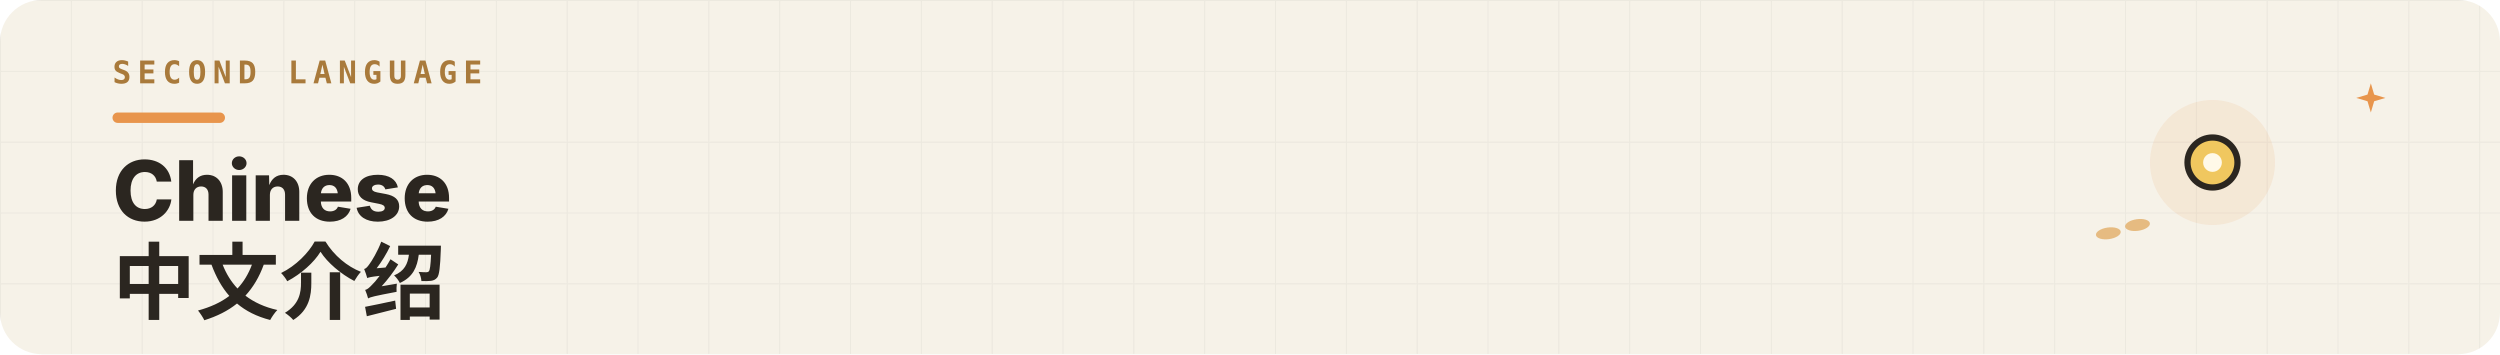
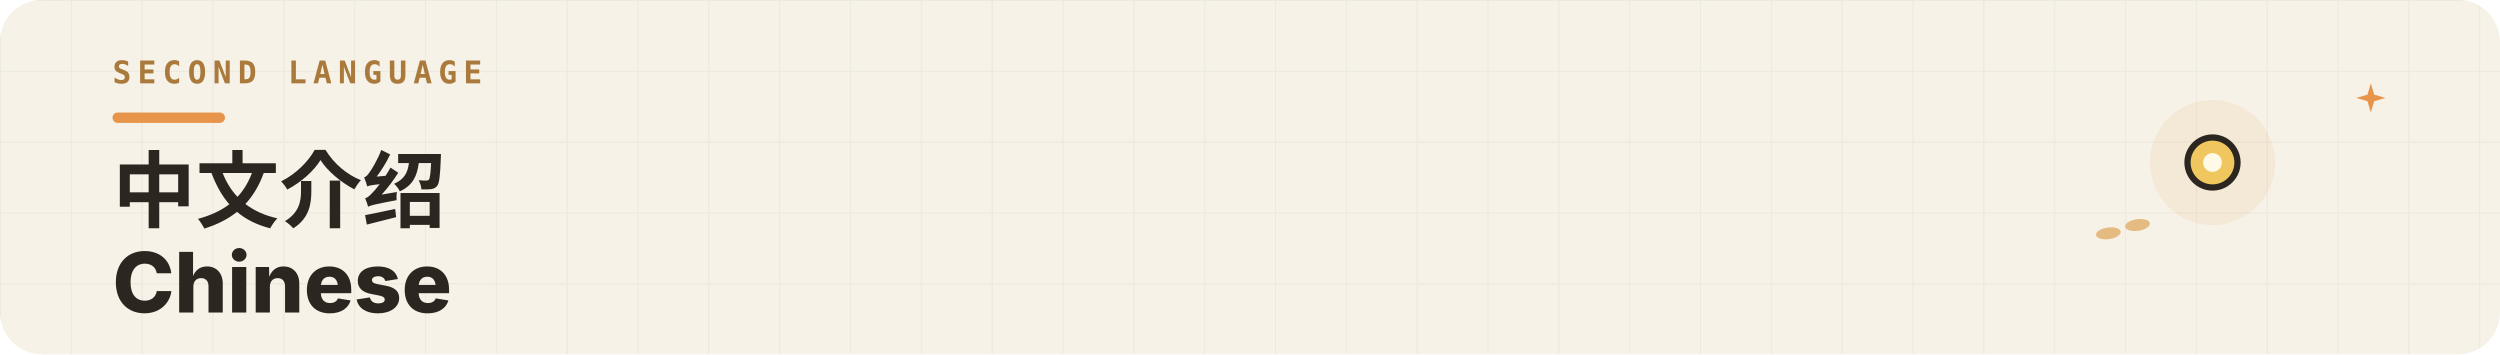
<svg xmlns="http://www.w3.org/2000/svg" width="1200" height="170" viewBox="0 0 1200 170" role="img" aria-label="Chinese · 中文介绍">
  <defs>
    <pattern id="g" width="34" height="34" patternUnits="userSpaceOnUse">
      <path d="M34 0H0V34" fill="none" stroke="#2B2620" stroke-opacity="0.045" />
    </pattern>
  </defs>
  <rect width="1200" height="170" rx="20" fill="#F6F2E8" />
  <rect width="1200" height="170" rx="20" fill="url(#g)" />
  <text x="54" y="40" font-family="ui-monospace, 'SF Mono', Menlo, monospace" font-size="15" font-weight="700" letter-spacing="3" fill="#A97A3B">SECOND LANGUAGE</text>
  <rect x="54" y="54" width="54" height="5" rx="2.5" fill="#E8954C" />
-   <text x="54" y="106" font-family="-apple-system, BlinkMacSystemFont, 'Segoe UI', sans-serif" font-size="40" font-weight="800" fill="#2B2620">Chinese</text>
-   <text x="54" y="150" font-family="-apple-system, BlinkMacSystemFont, 'Segoe UI', 'PingFang SC', sans-serif" font-size="40" font-weight="800" fill="#2B2620">中文介绍</text>
+   <text x="54" y="106" font-family="-apple-system, BlinkMacSystemFont, 'Segoe UI', 'PingFang SC', sans-serif" font-size="40" font-weight="800" fill="#2B2620">中文介绍</text>
+   <text x="54" y="150" font-family="-apple-system, BlinkMacSystemFont, 'Segoe UI', sans-serif" font-size="40" font-weight="800" fill="#2B2620">Chinese</text>
  <circle cx="1062" cy="78" r="30" fill="#E8954C" opacity="0.12" />
  <circle cx="1062" cy="78" r="12" fill="#F0C75F" stroke="#2B2620" stroke-width="3" />
  <circle cx="1062" cy="78" r="4.5" fill="#FFF9E8" />
  <ellipse cx="1012" cy="112" rx="6" ry="2.8" fill="#D98E2B" opacity="0.55" transform="rotate(-8 1012 112)" />
  <ellipse cx="1026" cy="108" rx="6" ry="2.8" fill="#D98E2B" opacity="0.55" transform="rotate(-8 1026 108)" />
  <path d="M1138 40 L1139.6 45.4 L1145 47 L1139.6 48.6 L1138 54 L1136.4 48.6 L1131 47 L1136.4 45.4 Z" fill="#E8954C" />
</svg>
